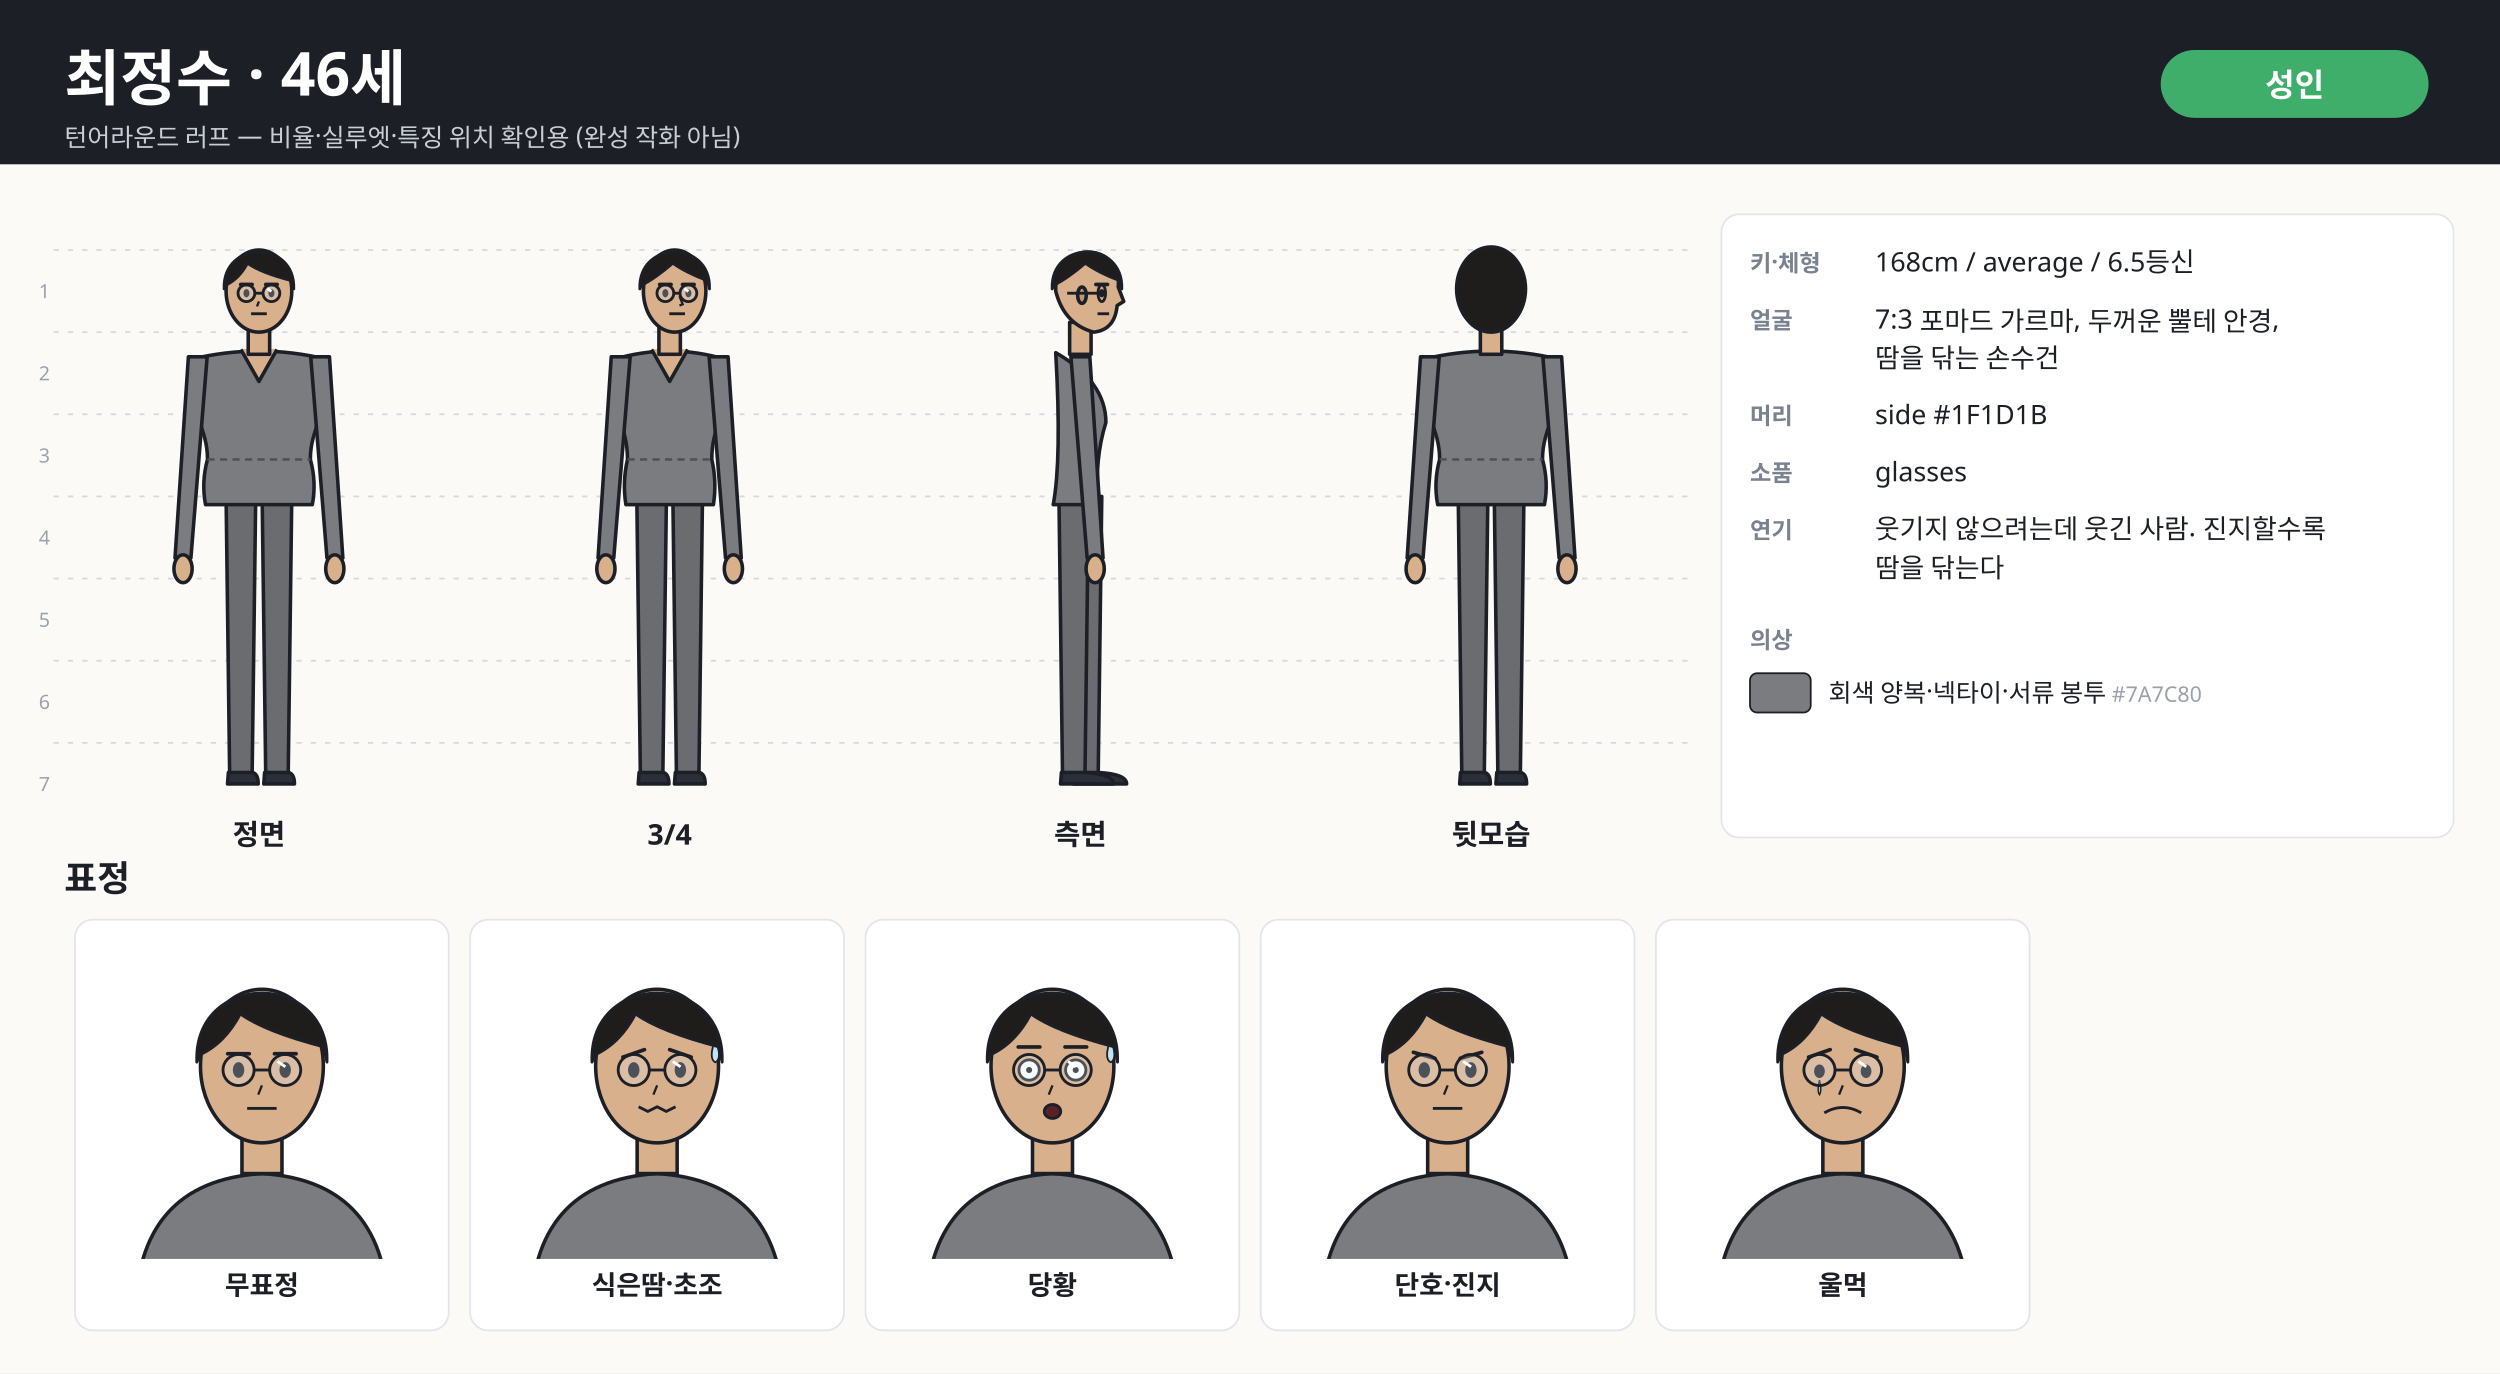
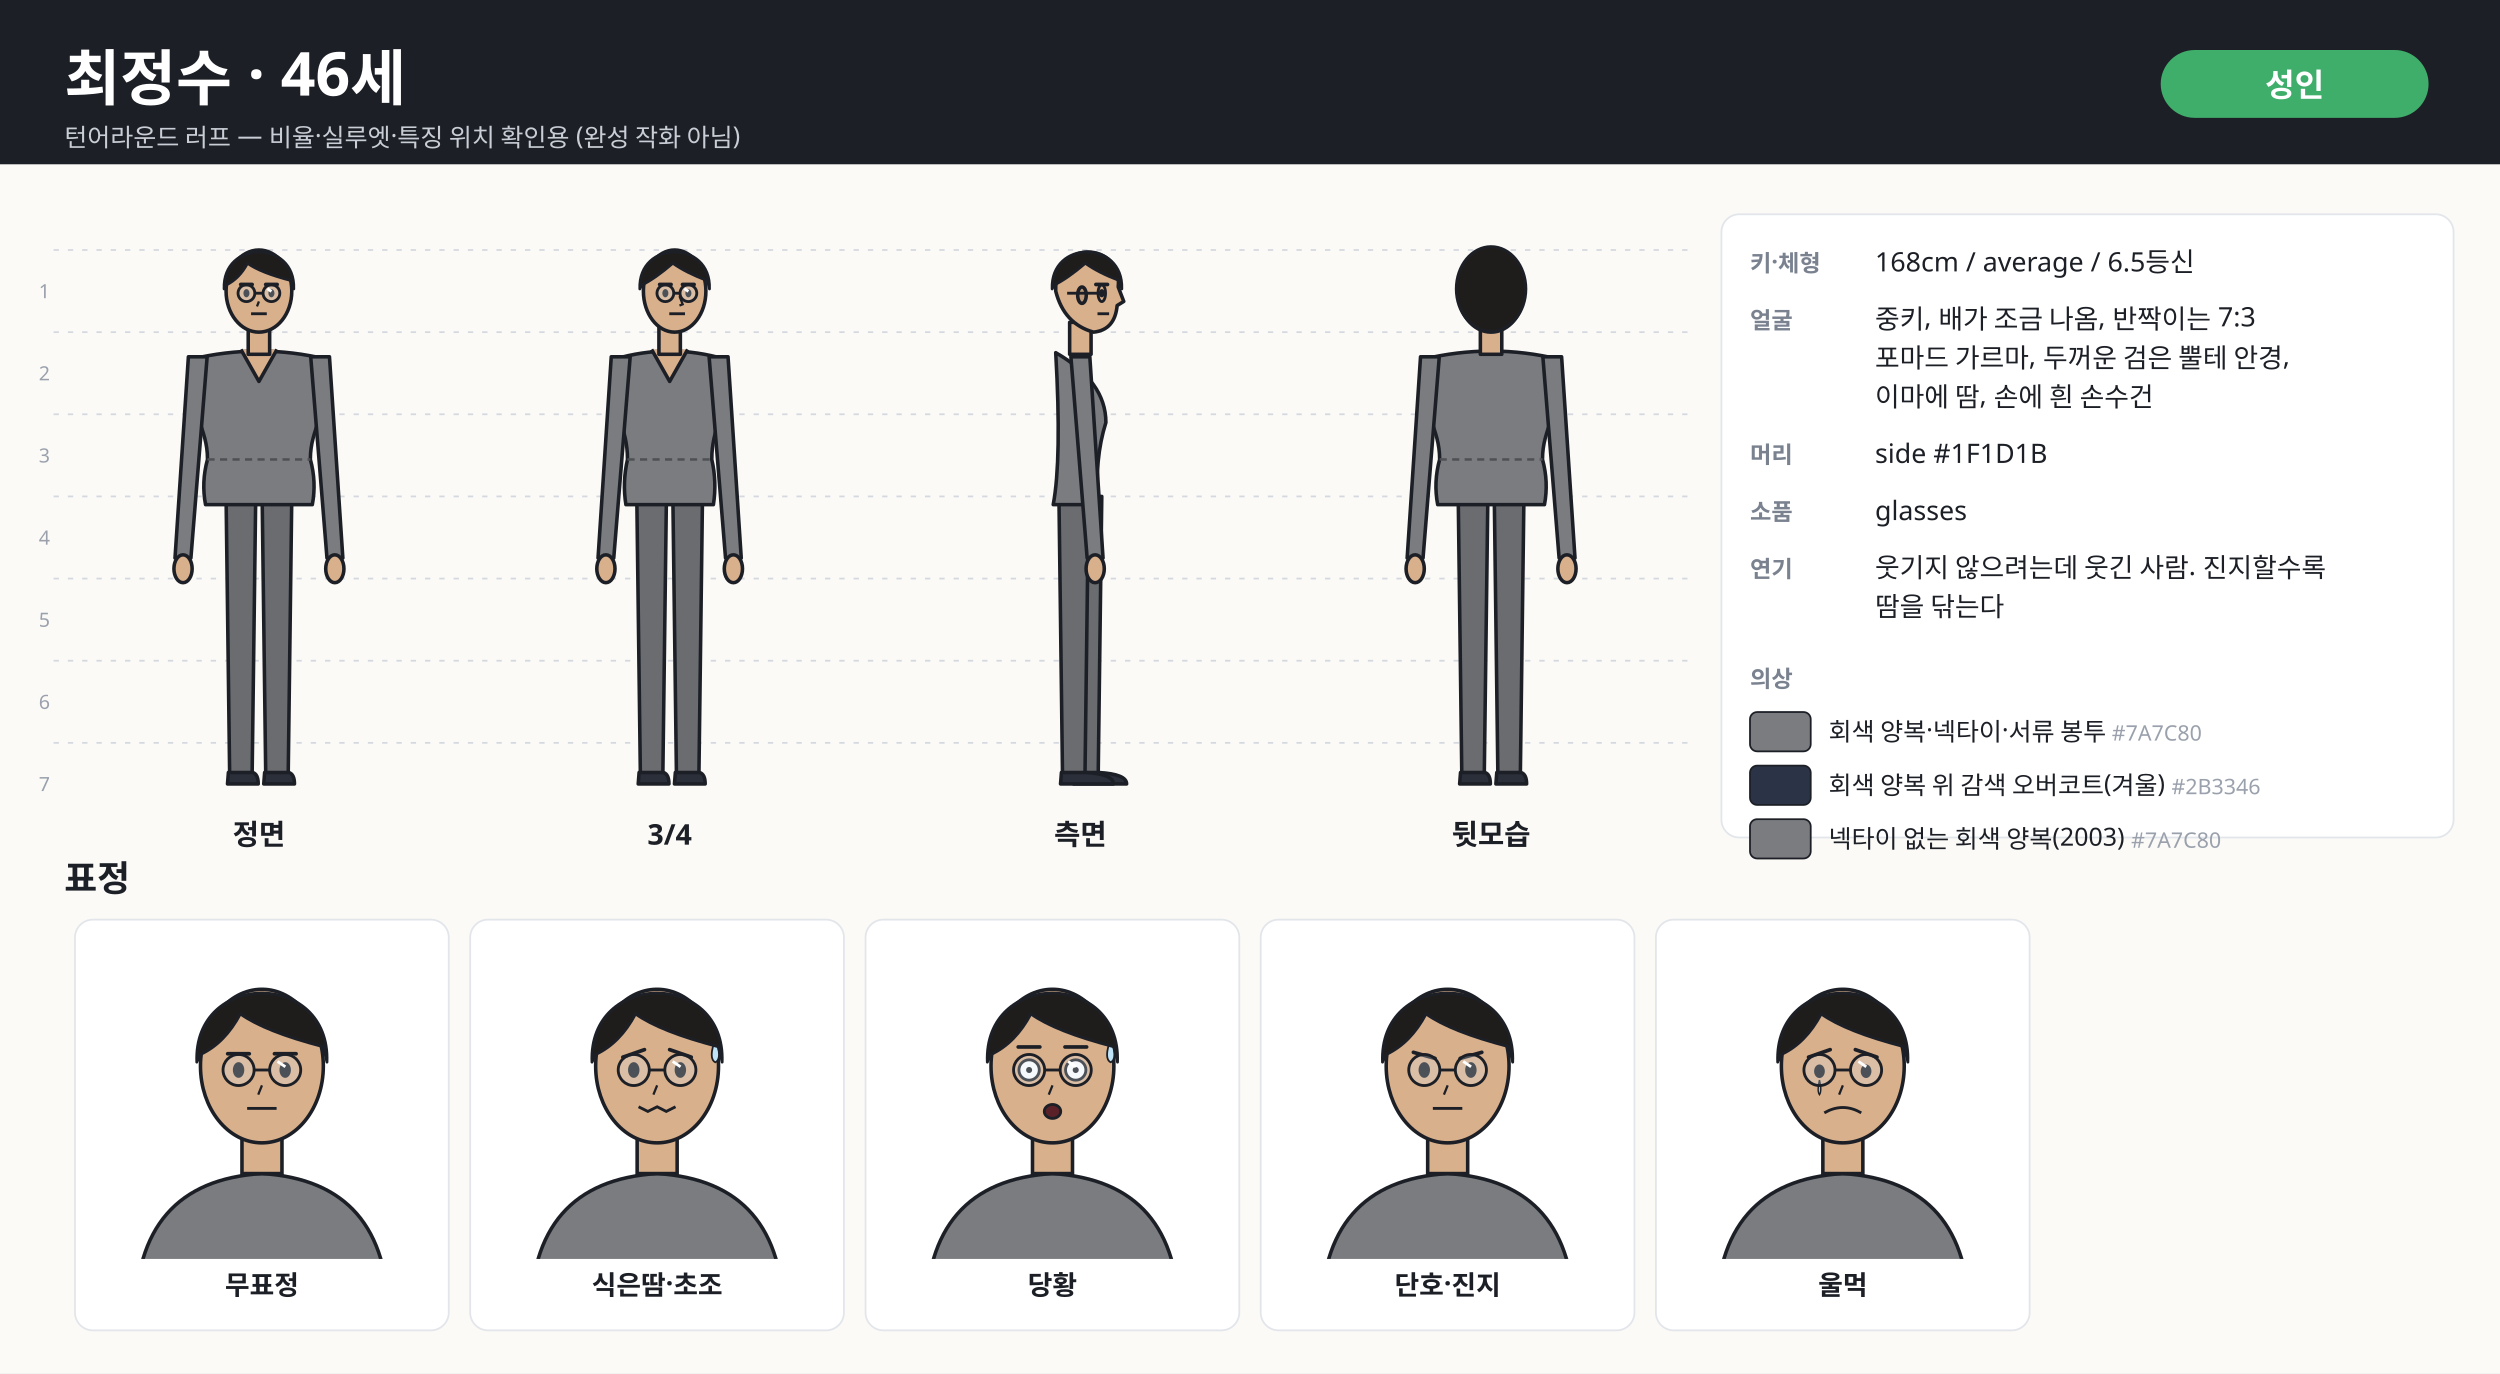
<svg xmlns="http://www.w3.org/2000/svg" viewBox="0 0 1400 769" width="1400" height="769" font-family="'Noto Sans KR','Apple SD Gothic Neo','Malgun Gothic',sans-serif">
  <rect width="1400" height="769" fill="#FBFAF7" />
  <rect x="0" y="0" width="1400" height="92" fill="#1C1F26" />
  <text x="36" y="56" font-size="34" font-weight="700" fill="#fff">최정수  ·  46세</text>
  <rect x="1210" y="28" width="150" height="38" rx="19" fill="#3FAE6A" />
  <text x="1285" y="54" font-size="18" fill="#fff" text-anchor="middle" font-weight="700">성인</text>
  <text x="36" y="82" font-size="14" fill="#C9CED6">턴어라운드 러프 — 비율·실루엣·특징 위치 확인용 (완성 작화 아님)</text>
  <line x1="30" y1="140" x2="950" y2="140" stroke="#D5D9DF" stroke-dasharray="3 5" />
  <text x="28" y="167" font-size="11" fill="#9AA1AC" text-anchor="end">1</text>
  <line x1="30" y1="186" x2="950" y2="186" stroke="#D5D9DF" stroke-dasharray="3 5" />
  <text x="28" y="213" font-size="11" fill="#9AA1AC" text-anchor="end">2</text>
  <line x1="30" y1="232" x2="950" y2="232" stroke="#D5D9DF" stroke-dasharray="3 5" />
  <text x="28" y="259" font-size="11" fill="#9AA1AC" text-anchor="end">3</text>
  <line x1="30" y1="278" x2="950" y2="278" stroke="#D5D9DF" stroke-dasharray="3 5" />
  <text x="28" y="305" font-size="11" fill="#9AA1AC" text-anchor="end">4</text>
  <line x1="30" y1="324" x2="950" y2="324" stroke="#D5D9DF" stroke-dasharray="3 5" />
  <text x="28" y="351" font-size="11" fill="#9AA1AC" text-anchor="end">5</text>
  <line x1="30" y1="370" x2="950" y2="370" stroke="#D5D9DF" stroke-dasharray="3 5" />
  <text x="28" y="397" font-size="11" fill="#9AA1AC" text-anchor="end">6</text>
  <line x1="30" y1="416" x2="950" y2="416" stroke="#D5D9DF" stroke-dasharray="3 5" />
  <text x="28" y="443" font-size="11" fill="#9AA1AC" text-anchor="end">7</text>
  <path d="M126.6,278.0 L128.6,433.5 L141.2,433.5 L143.2,278.0 Z" fill="#6A6C70" stroke="#1C1F26" stroke-width="2" stroke-linejoin="round" />
  <path d="M127.9,432.6 L127.4,439.0 L144.6,439.0 Q144.6,433.5 141.5,432.6 Z" fill="#2B2F3A" stroke="#1C1F26" stroke-width="2" stroke-linejoin="round" />
  <path d="M146.8,278.0 L148.8,433.5 L161.4,433.5 L163.4,278.0 Z" fill="#6A6C70" stroke="#1C1F26" stroke-width="2" stroke-linejoin="round" />
  <path d="M148.2,432.6 L147.7,439.0 L164.9,439.0 Q164.9,433.5 161.7,432.6 Z" fill="#2B2F3A" stroke="#1C1F26" stroke-width="2" stroke-linejoin="round" />
  <path d="M107.1,201.2 Q145.0,192.0 182.9,201.2 C183.7,234.3 173.8,238.9 173.8,257.3 Q177.3,270.0 174.9,282.6 L115.1,282.6 Q112.7,270.0 116.2,257.3 C116.2,238.9 106.3,234.3 107.1,201.2 Z" fill="#7A7C80" stroke="#1C1F26" stroke-width="2" stroke-linejoin="round" />
  <path d="M134.9,195.7 L145.0,213.6 L155.1,195.7" fill="#D9B08C" stroke="#1C1F26" stroke-width="2" stroke-linejoin="round" />
  <path d="M116.2,257.3 L173.8,257.3" stroke="#4F5053" stroke-width="1.4" stroke-dasharray="4 3" />
  <path d="M105.5,199.8 L98.0,312.5 L106.9,312.5 L116.0,199.8 Z" fill="#7A7C80" stroke="#1C1F26" stroke-width="2" stroke-linejoin="round" />
  <ellipse cx="102.5" cy="318.5" rx="5.1" ry="7.8" fill="#D9B08C" stroke="#1C1F26" stroke-width="2" stroke-linejoin="round" />
  <path d="M174.0,199.8 L183.1,312.5 L192.0,312.5 L184.5,199.8 Z" fill="#7A7C80" stroke="#1C1F26" stroke-width="2" stroke-linejoin="round" />
  <ellipse cx="187.5" cy="318.5" rx="5.1" ry="7.8" fill="#D9B08C" stroke="#1C1F26" stroke-width="2" stroke-linejoin="round" />
  <rect x="139.0" y="180.5" width="12.0" height="17.9" fill="#D9B08C" stroke="#1C1F26" stroke-width="2" stroke-linejoin="round" />
  <ellipse cx="145.0" cy="163.0" rx="18.4" ry="23.0" fill="#D9B08C" stroke="#1C1F26" stroke-width="2" stroke-linejoin="round" />
  <ellipse cx="138.0" cy="164.2" rx="1.7" ry="2.3" fill="#1C1F26" />
  <path d="M134.8,159.3 L141.2,159.3" stroke="#1C1F26" stroke-width="2.08" stroke-linecap="round" />
  <ellipse cx="152.0" cy="164.2" rx="1.7" ry="2.3" fill="#1C1F26" />
  <path d="M148.8,159.3 L155.2,159.3" stroke="#1C1F26" stroke-width="2.08" stroke-linecap="round" />
  <path d="M145.0,168.8 l-1.1,2.8" stroke="#1C1F26" stroke-width="1.28" fill="none" />
  <path d="M140.6,175.7 L149.4,175.7" stroke="#1C1F26" stroke-width="1.6" />
  <circle cx="138.0" cy="164.2" r="4.7" fill="#DDE8F0" fill-opacity="0.25" stroke="#1C1F26" stroke-width="1.6" />
  <circle cx="152.0" cy="164.2" r="4.7" fill="#DDE8F0" fill-opacity="0.25" stroke="#1C1F26" stroke-width="1.6" />
  <path d="M142.7,164.2 L147.3,164.2" stroke="#1C1F26" stroke-width="1.6" />
  <path d="M149.7,161.6 l2.3,1.6" stroke="#fff" stroke-width="1.6" />
  <path d="M125.5,161.8 C124.4,134.2 165.6,134.2 164.5,161.8 L163.4,157.2 Q145.9,152.7 138.6,147.4 Q134.0,156.1 126.6,159.6 Z" fill="#1F1D1B" stroke="#1C1F26" stroke-width="1.6" stroke-linejoin="round" />
  <text x="145" y="473" font-size="16" fill="#1C1F26" text-anchor="middle" font-weight="700">정면</text>
  <path d="M356.6,278.0 L358.6,433.5 L371.2,433.5 L373.2,278.0 Z" fill="#6A6C70" stroke="#1C1F26" stroke-width="2" stroke-linejoin="round" />
  <path d="M357.9,432.6 L357.4,439.0 L374.6,439.0 Q374.6,433.5 371.5,432.6 Z" fill="#2B2F3A" stroke="#1C1F26" stroke-width="2" stroke-linejoin="round" />
  <path d="M376.8,278.0 L378.8,433.5 L391.4,433.5 L393.4,278.0 Z" fill="#6A6C70" stroke="#1C1F26" stroke-width="2" stroke-linejoin="round" />
  <path d="M378.2,432.6 L377.7,439.0 L394.9,439.0 Q394.9,433.5 391.7,432.6 Z" fill="#2B2F3A" stroke="#1C1F26" stroke-width="2" stroke-linejoin="round" />
  <path d="M343.9,201.2 Q375.0,192.0 406.1,201.2 C406.7,234.3 398.6,238.9 398.6,257.3 Q401.5,270.0 399.5,282.6 L350.5,282.6 Q348.5,270.0 351.4,257.3 C351.4,238.9 343.3,234.3 343.9,201.2 Z" fill="#7A7C80" stroke="#1C1F26" stroke-width="2" stroke-linejoin="round" />
  <path d="M364.9,195.7 L375.0,213.6 L385.1,195.7" fill="#D9B08C" stroke="#1C1F26" stroke-width="2" stroke-linejoin="round" />
  <path d="M351.4,257.3 L398.6,257.3" stroke="#4F5053" stroke-width="1.4" stroke-dasharray="4 3" />
  <path d="M342.3,199.8 L334.9,312.5 L343.7,312.5 L352.9,199.8 Z" fill="#7A7C80" stroke="#1C1F26" stroke-width="2" stroke-linejoin="round" />
  <ellipse cx="339.3" cy="318.5" rx="5.1" ry="7.8" fill="#D9B08C" stroke="#1C1F26" stroke-width="2" stroke-linejoin="round" />
  <path d="M397.1,199.8 L406.3,312.5 L415.1,312.5 L407.7,199.8 Z" fill="#7A7C80" stroke="#1C1F26" stroke-width="2" stroke-linejoin="round" />
  <ellipse cx="410.7" cy="318.5" rx="5.1" ry="7.8" fill="#D9B08C" stroke="#1C1F26" stroke-width="2" stroke-linejoin="round" />
  <rect x="369.0" y="180.5" width="12.0" height="17.9" fill="#D9B08C" stroke="#1C1F26" stroke-width="2" stroke-linejoin="round" />
  <ellipse cx="377.8" cy="163.0" rx="17.5" ry="23.0" fill="#D9B08C" stroke="#1C1F26" stroke-width="2" stroke-linejoin="round" />
  <ellipse cx="372.6" cy="164.2" rx="1.7" ry="2.3" fill="#1C1F26" />
  <path d="M369.4,159.3 L375.8,159.3" stroke="#1C1F26" stroke-width="2.08" stroke-linecap="round" />
  <ellipse cx="385.5" cy="164.2" rx="1.7" ry="2.3" fill="#1C1F26" />
  <path d="M382.2,159.3 L388.7,159.3" stroke="#1C1F26" stroke-width="2.08" stroke-linecap="round" />
  <path d="M380.5,165.8 l1.8,4.6 l-1.8,0.7" stroke="#1C1F26" stroke-width="1.28" fill="none" />
  <path d="M374.8,175.7 L383.6,175.7" stroke="#1C1F26" stroke-width="1.6" />
  <circle cx="372.6" cy="164.2" r="4.7" fill="#DDE8F0" fill-opacity="0.25" stroke="#1C1F26" stroke-width="1.6" />
  <circle cx="385.5" cy="164.2" r="4.7" fill="#DDE8F0" fill-opacity="0.25" stroke="#1C1F26" stroke-width="1.6" />
  <path d="M377.3,164.2 L380.8,164.2" stroke="#1C1F26" stroke-width="1.6" />
  <path d="M383.2,161.6 l2.3,1.6" stroke="#fff" stroke-width="1.6" />
  <path d="M358.3,161.8 C357.2,134.2 398.4,134.2 397.3,161.8 L396.2,157.2 Q384.2,152.7 376.8,147.4 Q366.7,156.1 359.4,159.6 Z" fill="#1F1D1B" stroke="#1C1F26" stroke-width="1.6" stroke-linejoin="round" />
  <text x="375" y="473" font-size="16" fill="#1C1F26" text-anchor="middle" font-weight="700">3/4</text>
  <path d="M600.4,278.0 L602.4,433.5 L615.0,433.5 L617.0,278.0 Z" fill="#6A6C70" stroke="#1C1F26" stroke-width="2" stroke-linejoin="round" />
  <path d="M601.7,432.6 L601.2,439.0 L630.9,439.0 Q630.9,433.5 615.3,432.6 Z" fill="#2B2F3A" stroke="#1C1F26" stroke-width="2" stroke-linejoin="round" />
  <path d="M593.0,278.0 L595.0,433.5 L607.6,433.5 L609.6,278.0 Z" fill="#6A6C70" stroke="#1C1F26" stroke-width="2" stroke-linejoin="round" />
  <path d="M594.4,432.6 L593.9,439.0 L623.5,439.0 Q623.5,433.5 607.9,432.6 Z" fill="#2B2F3A" stroke="#1C1F26" stroke-width="2" stroke-linejoin="round" />
  <path d="M591.2,197.5 Q619.3,213.6 619.3,236.6 Q612.8,257.3 615.0,282.6 L589.8,282.6 Q594.6,257.3 591.2,197.5 Z" fill="#7A7C80" stroke="#1C1F26" stroke-width="2" stroke-linejoin="round" />
  <path d="M599.7,199.8 L608.8,312.5 L617.7,312.5 L610.3,199.8 Z" fill="#7A7C80" stroke="#1C1F26" stroke-width="2" stroke-linejoin="round" />
  <ellipse cx="613.3" cy="318.5" rx="5.1" ry="7.8" fill="#D9B08C" stroke="#1C1F26" stroke-width="2" stroke-linejoin="round" />
  <rect x="599.0" y="180.5" width="12.0" height="17.9" fill="#D9B08C" stroke="#1C1F26" stroke-width="2" stroke-linejoin="round" />
  <path d="M591.2,163.0 C590.3,133.1 628.9,135.4 626.2,160.7 L629.3,168.8 L625.6,171.1 Q624.3,184.8 612.4,186.0 Q595.8,181.4 591.2,163.0 Z" fill="#D9B08C" stroke="#1C1F26" stroke-width="2" stroke-linejoin="round" />
  <ellipse cx="605.9" cy="165.3" rx="2.4" ry="4.6" fill="#BE9A7B" stroke="#1C1F26" stroke-width="2" stroke-linejoin="round" />
  <ellipse cx="617.0" cy="164.2" rx="1.7" ry="2.3" fill="#1C1F26" />
  <path d="M613.7,159.3 L620.2,159.3" stroke="#1C1F26" stroke-width="2.08" stroke-linecap="round" />
  <path d="M614.6,175.7 L621.1,175.7" stroke="#1C1F26" stroke-width="1.6" />
  <ellipse cx="617.0" cy="164.2" rx="2.1" ry="4.7" fill="none" stroke="#1C1F26" stroke-width="1.6" />
  <path d="M614.9,164.2 L597.6,164.2" stroke="#1C1F26" stroke-width="1.6" />
  <path d="M589.2,161.8 C588.1,134.2 629.3,134.2 628.2,161.8 L627.1,157.2 Q615.1,152.7 607.8,147.4 Q597.6,156.1 590.3,159.6 Z" fill="#1F1D1B" stroke="#1C1F26" stroke-width="1.6" stroke-linejoin="round" />
  <text x="605" y="473" font-size="16" fill="#1C1F26" text-anchor="middle" font-weight="700">측면</text>
  <path d="M816.6,278.0 L818.6,433.5 L831.2,433.5 L833.2,278.0 Z" fill="#6A6C70" stroke="#1C1F26" stroke-width="2" stroke-linejoin="round" />
  <path d="M817.9,432.6 L817.4,439.0 L834.6,439.0 Q834.6,433.5 831.5,432.6 Z" fill="#2B2F3A" stroke="#1C1F26" stroke-width="2" stroke-linejoin="round" />
  <path d="M836.8,278.0 L838.8,433.5 L851.4,433.5 L853.4,278.0 Z" fill="#6A6C70" stroke="#1C1F26" stroke-width="2" stroke-linejoin="round" />
  <path d="M838.2,432.6 L837.7,439.0 L854.9,439.0 Q854.9,433.5 851.7,432.6 Z" fill="#2B2F3A" stroke="#1C1F26" stroke-width="2" stroke-linejoin="round" />
  <path d="M797.0,201.2 Q835.0,192.0 873.0,201.2 C873.7,234.3 863.8,238.9 863.8,257.3 Q867.3,270.0 864.9,282.6 L805.1,282.6 Q802.7,270.0 806.2,257.3 C806.2,238.9 796.3,234.3 797.0,201.2 Z" fill="#7A7C80" stroke="#1C1F26" stroke-width="2" stroke-linejoin="round" />
  <path d="M806.2,257.3 L863.8,257.3" stroke="#4F5053" stroke-width="1.4" stroke-dasharray="4 3" />
  <path d="M795.5,199.8 L788.0,312.5 L796.9,312.5 L806.0,199.8 Z" fill="#7A7C80" stroke="#1C1F26" stroke-width="2" stroke-linejoin="round" />
  <ellipse cx="792.5" cy="318.5" rx="5.1" ry="7.8" fill="#D9B08C" stroke="#1C1F26" stroke-width="2" stroke-linejoin="round" />
  <path d="M864.0,199.8 L873.1,312.5 L882.0,312.5 L874.5,199.8 Z" fill="#7A7C80" stroke="#1C1F26" stroke-width="2" stroke-linejoin="round" />
  <ellipse cx="877.5" cy="318.5" rx="5.1" ry="7.8" fill="#D9B08C" stroke="#1C1F26" stroke-width="2" stroke-linejoin="round" />
  <rect x="829.0" y="180.5" width="12.0" height="17.9" fill="#D9B08C" stroke="#1C1F26" stroke-width="2" stroke-linejoin="round" />
  <ellipse cx="835.0" cy="163.0" rx="18.4" ry="23.0" fill="#D9B08C" stroke="#1C1F26" stroke-width="2" stroke-linejoin="round" />
  <ellipse cx="835" cy="161.8" rx="19.5" ry="23.7" fill="#1F1D1B" stroke="#1C1F26" stroke-width="1.6" stroke-linejoin="round" />
  <text x="835" y="473" font-size="16" fill="#1C1F26" text-anchor="middle" font-weight="700">뒷모습</text>
  <rect x="964" y="120" width="410" height="349" rx="10" fill="#fff" stroke="#E2E5EA" />
  <text x="980" y="152" font-size="13" fill="#7A8290" font-weight="700">키·체형</text>
  <text x="1050" y="152" font-size="15" fill="#1C1F26" font-weight="normal" text-anchor="start">
    <tspan x="1050" dy="0.0">168cm / average / 6.5등신</tspan>
  </text>
  <text x="980" y="184" font-size="13" fill="#7A8290" font-weight="700">얼굴</text>
  <text x="1050" y="184" font-size="15" fill="#1C1F26" font-weight="normal" text-anchor="start">
-     <tspan x="1050" dy="0.0">7:3 포마드 가르마, 두꺼운 뿔테 안경,</tspan>
-     <tspan x="1050" dy="21.8">땀을 닦는 손수건</tspan>
-   </text>
-   <text x="980" y="237.5" font-size="13" fill="#7A8290" font-weight="700">머리</text>
-   <text x="1050" y="237.5" font-size="15" fill="#1C1F26" font-weight="normal" text-anchor="start">
+     <tspan x="1050" dy="0.0">중키, 배가 조금 나옴, 반짝이는 7:3</tspan>
+     <tspan x="1050" dy="21.8">포마드 가르마, 두꺼운 검은 뿔테 안경,</tspan>
+     <tspan x="1050" dy="21.8">이마에 땀, 손에 흰 손수건</tspan>
+   </text>
+   <text x="980" y="259.25" font-size="13" fill="#7A8290" font-weight="700">머리</text>
+   <text x="1050" y="259.25" font-size="15" fill="#1C1F26" font-weight="normal" text-anchor="start">
    <tspan x="1050" dy="0.0">side #1F1D1B</tspan>
  </text>
-   <text x="980" y="269.5" font-size="13" fill="#7A8290" font-weight="700">소품</text>
-   <text x="1050" y="269.5" font-size="15" fill="#1C1F26" font-weight="normal" text-anchor="start">
+   <text x="980" y="291.25" font-size="13" fill="#7A8290" font-weight="700">소품</text>
+   <text x="1050" y="291.25" font-size="15" fill="#1C1F26" font-weight="normal" text-anchor="start">
    <tspan x="1050" dy="0.0">glasses</tspan>
  </text>
-   <text x="980" y="301.5" font-size="13" fill="#7A8290" font-weight="700">연기</text>
-   <text x="1050" y="301.5" font-size="15" fill="#1C1F26" font-weight="normal" text-anchor="start">
+   <text x="980" y="323.25" font-size="13" fill="#7A8290" font-weight="700">연기</text>
+   <text x="1050" y="323.25" font-size="15" fill="#1C1F26" font-weight="normal" text-anchor="start">
    <tspan x="1050" dy="0.0">웃기지 않으려는데 웃긴 사람. 진지할수록</tspan>
    <tspan x="1050" dy="21.8">땀을 닦는다</tspan>
  </text>
-   <text x="980" y="363.0" font-size="13" fill="#7A8290" font-weight="700">의상</text>
-   <rect x="980" y="377.0" width="34" height="22" rx="4" fill="#7A7C80" stroke="#1C1F26" stroke-width="1" />
-   <text x="1024" y="393.0" font-size="14" fill="#1C1F26">회색 양복·넥타이·서류 봉투 <tspan fill="#9AA1AC" font-size="12">#7A7C80</tspan>
+   <text x="980" y="384.75" font-size="13" fill="#7A8290" font-weight="700">의상</text>
+   <rect x="980" y="398.75" width="34" height="22" rx="4" fill="#7A7C80" stroke="#1C1F26" stroke-width="1" />
+   <text x="1024" y="414.75" font-size="14" fill="#1C1F26">회색 양복·넥타이·서류 봉투 <tspan fill="#9AA1AC" font-size="12">#7A7C80</tspan>
+   </text>
+   <rect x="980" y="428.75" width="34" height="22" rx="4" fill="#2B3346" stroke="#1C1F26" stroke-width="1" />
+   <text x="1024" y="444.75" font-size="14" fill="#1C1F26">회색 양복 위 감색 오버코트(겨울) <tspan fill="#9AA1AC" font-size="12">#2B3346</tspan>
+   </text>
+   <rect x="980" y="458.75" width="34" height="22" rx="4" fill="#7A7C80" stroke="#1C1F26" stroke-width="1" />
+   <text x="1024" y="474.75" font-size="14" fill="#1C1F26">넥타이 없는 회색 양복(2003) <tspan fill="#9AA1AC" font-size="12">#7A7C80</tspan>
  </text>
  <text x="36" y="499" font-size="20" font-weight="700" fill="#1C1F26">표정</text>
  <rect x="42.0" y="515" width="209.3" height="230" rx="10" fill="#fff" stroke="#E2E5EA" />
  <svg x="42.0" y="515" width="209.3" height="190" overflow="hidden">
    <path d="M33.7,223.9 Q33.7,146.5 104.7,142.2 Q175.6,146.5 175.6,223.9 Z" fill="#7A7C80" stroke="#1C1F26" stroke-width="2" />
    <rect x="93.5" y="112.1" width="22.4" height="30.1" fill="#D9B08C" stroke="#1C1F26" stroke-width="2" />
    <ellipse cx="104.667" cy="82" rx="34.4" ry="43.0" fill="#D9B08C" stroke="#1C1F26" stroke-width="2" />
    <ellipse cx="91.6" cy="84.2" rx="3.2" ry="4.4" fill="#1C1F26" />
    <path d="M85.5,75.1 L97.6,75.1" stroke="#1C1F26" stroke-width="2.08" stroke-linecap="round" />
    <ellipse cx="117.7" cy="84.2" rx="3.2" ry="4.4" fill="#1C1F26" />
    <path d="M111.7,75.1 L123.8,75.1" stroke="#1C1F26" stroke-width="2.08" stroke-linecap="round" />
    <path d="M104.7,92.8 l-2.1,5.2" stroke="#1C1F26" stroke-width="1.28" fill="none" />
    <path d="M96.4,105.7 L112.9,105.7" stroke="#1C1F26" stroke-width="1.6" />
    <circle cx="91.6" cy="84.2" r="8.7" fill="#DDE8F0" fill-opacity="0.25" stroke="#1C1F26" stroke-width="1.6" />
    <circle cx="117.7" cy="84.2" r="8.7" fill="#DDE8F0" fill-opacity="0.25" stroke="#1C1F26" stroke-width="1.6" />
    <path d="M100.3,84.2 L109.0,84.2" stroke="#1C1F26" stroke-width="1.6" />
    <path d="M113.4,79.4 l4.4,3.0" stroke="#fff" stroke-width="1.6" />
    <path d="M68.2,79.8 C66.1,28.2 143.2,28.2 141.1,79.8 L139.1,71.2 Q106.4,62.7 92.6,52.8 Q84.0,69.1 70.3,75.5 Z" fill="#1F1D1B" stroke="#1C1F26" stroke-width="1.6" stroke-linejoin="round" />
  </svg>
  <text x="146.667" y="725.0" font-size="15" fill="#1C1F26" font-weight="700" text-anchor="middle">
    <tspan x="146.667" dy="0.0">무표정</tspan>
  </text>
  <rect x="263.3" y="515" width="209.3" height="230" rx="10" fill="#fff" stroke="#E2E5EA" />
  <svg x="263.3" y="515" width="209.3" height="190" overflow="hidden">
    <path d="M33.7,223.9 Q33.7,146.5 104.7,142.2 Q175.6,146.5 175.6,223.9 Z" fill="#7A7C80" stroke="#1C1F26" stroke-width="2" />
    <rect x="93.5" y="112.1" width="22.4" height="30.1" fill="#D9B08C" stroke="#1C1F26" stroke-width="2" />
    <ellipse cx="104.667" cy="82" rx="34.4" ry="43.0" fill="#D9B08C" stroke="#1C1F26" stroke-width="2" />
    <ellipse cx="91.6" cy="84.2" rx="3.2" ry="4.4" fill="#1C1F26" />
    <path d="M85.5,77.0 L97.6,72.8" stroke="#1C1F26" stroke-width="2.08" stroke-linecap="round" />
    <ellipse cx="117.7" cy="84.2" rx="3.2" ry="4.4" fill="#1C1F26" />
    <path d="M111.7,72.8 L123.8,77.0" stroke="#1C1F26" stroke-width="2.08" stroke-linecap="round" />
    <path d="M104.7,92.8 l-2.1,5.2" stroke="#1C1F26" stroke-width="1.28" fill="none" />
    <polyline points="94.3,104.8 99.5,107.4 104.7,104.8 109.8,107.4 115.0,104.8" fill="none" stroke="#1C1F26" stroke-width="1.6" />
    <path d="M137.3,67.0 q-4.1,10.8 0,12.9 q4.1,-2.1 0,-12.9" fill="#BFE3F7" stroke="#1C1F26" stroke-width="1" />
    <circle cx="91.6" cy="84.2" r="8.7" fill="#DDE8F0" fill-opacity="0.25" stroke="#1C1F26" stroke-width="1.6" />
    <circle cx="117.7" cy="84.2" r="8.7" fill="#DDE8F0" fill-opacity="0.25" stroke="#1C1F26" stroke-width="1.6" />
    <path d="M100.3,84.2 L109.0,84.2" stroke="#1C1F26" stroke-width="1.6" />
    <path d="M113.4,79.4 l4.4,3.0" stroke="#fff" stroke-width="1.6" />
    <path d="M68.2,79.8 C66.1,28.2 143.2,28.2 141.1,79.8 L139.1,71.2 Q106.4,62.7 92.6,52.8 Q84.0,69.1 70.3,75.5 Z" fill="#1F1D1B" stroke="#1C1F26" stroke-width="1.6" stroke-linejoin="round" />
  </svg>
  <text x="368" y="725.0" font-size="15" fill="#1C1F26" font-weight="700" text-anchor="middle">
    <tspan x="368" dy="0.0">식은땀·초조</tspan>
  </text>
  <rect x="484.7" y="515" width="209.3" height="230" rx="10" fill="#fff" stroke="#E2E5EA" />
  <svg x="484.7" y="515" width="209.3" height="190" overflow="hidden">
    <path d="M33.7,223.9 Q33.7,146.5 104.7,142.2 Q175.6,146.5 175.6,223.9 Z" fill="#7A7C80" stroke="#1C1F26" stroke-width="2" />
    <rect x="93.5" y="112.1" width="22.4" height="30.1" fill="#D9B08C" stroke="#1C1F26" stroke-width="2" />
    <ellipse cx="104.667" cy="82" rx="34.4" ry="43.0" fill="#D9B08C" stroke="#1C1F26" stroke-width="2" />
    <circle cx="91.6" cy="84.2" r="5.7" fill="#fff" stroke="#1C1F26" stroke-width="1.6" />
    <circle cx="91.6" cy="84.2" r="1.7" fill="#1C1F26" />
    <path d="M85.5,71.3 L97.6,71.3" stroke="#1C1F26" stroke-width="2.08" stroke-linecap="round" />
    <circle cx="117.7" cy="84.2" r="5.7" fill="#fff" stroke="#1C1F26" stroke-width="1.6" />
    <circle cx="117.7" cy="84.2" r="1.7" fill="#1C1F26" />
    <path d="M111.7,71.3 L123.8,71.3" stroke="#1C1F26" stroke-width="2.08" stroke-linecap="round" />
    <path d="M104.7,92.8 l-2.1,5.2" stroke="#1C1F26" stroke-width="1.28" fill="none" />
    <ellipse cx="104.7" cy="107.4" rx="4.6" ry="3.9" fill="#5A2228" stroke="#1C1F26" stroke-width="1.6" />
    <path d="M137.3,67.0 q-4.1,10.8 0,12.9 q4.1,-2.1 0,-12.9" fill="#BFE3F7" stroke="#1C1F26" stroke-width="1" />
    <circle cx="91.6" cy="84.2" r="8.7" fill="#DDE8F0" fill-opacity="0.25" stroke="#1C1F26" stroke-width="1.6" />
    <circle cx="117.7" cy="84.2" r="8.7" fill="#DDE8F0" fill-opacity="0.25" stroke="#1C1F26" stroke-width="1.6" />
    <path d="M100.3,84.2 L109.0,84.2" stroke="#1C1F26" stroke-width="1.6" />
    <path d="M113.4,79.4 l4.4,3.0" stroke="#fff" stroke-width="1.6" />
    <path d="M68.2,79.8 C66.1,28.2 143.2,28.2 141.1,79.8 L139.1,71.2 Q106.4,62.7 92.6,52.8 Q84.0,69.1 70.3,75.5 Z" fill="#1F1D1B" stroke="#1C1F26" stroke-width="1.6" stroke-linejoin="round" />
  </svg>
  <text x="589.333" y="725.0" font-size="15" fill="#1C1F26" font-weight="700" text-anchor="middle">
    <tspan x="589.333" dy="0.0">당황</tspan>
  </text>
  <rect x="706.0" y="515" width="209.3" height="230" rx="10" fill="#fff" stroke="#E2E5EA" />
  <svg x="706.0" y="515" width="209.3" height="190" overflow="hidden">
    <path d="M33.7,223.9 Q33.7,146.5 104.7,142.2 Q175.6,146.5 175.6,223.9 Z" fill="#7A7C80" stroke="#1C1F26" stroke-width="2" />
    <rect x="93.5" y="112.1" width="22.4" height="30.1" fill="#D9B08C" stroke="#1C1F26" stroke-width="2" />
    <ellipse cx="104.667" cy="82" rx="34.4" ry="43.0" fill="#D9B08C" stroke="#1C1F26" stroke-width="2" />
    <ellipse cx="91.6" cy="84.2" rx="3.2" ry="4.4" fill="#1C1F26" />
    <path d="M85.5,74.3 L97.6,77.7" stroke="#1C1F26" stroke-width="2.08" stroke-linecap="round" />
    <ellipse cx="117.7" cy="84.2" rx="3.2" ry="4.4" fill="#1C1F26" />
    <path d="M111.7,77.7 L123.8,74.3" stroke="#1C1F26" stroke-width="2.08" stroke-linecap="round" />
    <path d="M104.7,92.8 l-2.1,5.2" stroke="#1C1F26" stroke-width="1.28" fill="none" />
    <path d="M96.4,105.7 L112.9,105.7" stroke="#1C1F26" stroke-width="1.6" />
    <circle cx="91.6" cy="84.2" r="8.7" fill="#DDE8F0" fill-opacity="0.25" stroke="#1C1F26" stroke-width="1.6" />
    <circle cx="117.7" cy="84.2" r="8.7" fill="#DDE8F0" fill-opacity="0.25" stroke="#1C1F26" stroke-width="1.6" />
    <path d="M100.3,84.2 L109.0,84.2" stroke="#1C1F26" stroke-width="1.6" />
    <path d="M113.4,79.4 l4.4,3.0" stroke="#fff" stroke-width="1.6" />
    <path d="M68.2,79.8 C66.1,28.2 143.2,28.2 141.1,79.8 L139.1,71.2 Q106.4,62.7 92.6,52.8 Q84.0,69.1 70.3,75.5 Z" fill="#1F1D1B" stroke="#1C1F26" stroke-width="1.6" stroke-linejoin="round" />
  </svg>
  <text x="810.667" y="725.0" font-size="15" fill="#1C1F26" font-weight="700" text-anchor="middle">
    <tspan x="810.667" dy="0.0">단호·진지</tspan>
  </text>
  <rect x="927.3" y="515" width="209.3" height="230" rx="10" fill="#fff" stroke="#E2E5EA" />
  <svg x="927.3" y="515" width="209.3" height="190" overflow="hidden">
    <path d="M33.7,223.9 Q33.7,146.5 104.7,142.2 Q175.6,146.5 175.6,223.9 Z" fill="#7A7C80" stroke="#1C1F26" stroke-width="2" />
    <rect x="93.5" y="112.1" width="22.4" height="30.1" fill="#D9B08C" stroke="#1C1F26" stroke-width="2" />
    <ellipse cx="104.667" cy="82" rx="34.4" ry="43.0" fill="#D9B08C" stroke="#1C1F26" stroke-width="2" />
    <ellipse cx="91.6" cy="84.9" rx="3.0" ry="3.8" fill="#1C1F26" />
    <path d="M91.6,89.8 q-1.5,6.1 0,8.3 q1.5,-2.3 0,-8.3" fill="#8EC8F0" stroke="#1C1F26" stroke-width="0.8" />
    <path d="M85.5,77.0 L97.6,72.8" stroke="#1C1F26" stroke-width="2.08" stroke-linecap="round" />
    <ellipse cx="117.7" cy="84.9" rx="3.0" ry="3.8" fill="#1C1F26" />
    <path d="M111.7,72.8 L123.8,77.0" stroke="#1C1F26" stroke-width="2.08" stroke-linecap="round" />
    <path d="M104.7,92.8 l-2.1,5.2" stroke="#1C1F26" stroke-width="1.28" fill="none" />
    <path d="M94.3,108.2 Q104.7,102.2 115.0,108.2" fill="none" stroke="#1C1F26" stroke-width="1.6" />
    <circle cx="91.6" cy="84.2" r="8.7" fill="#DDE8F0" fill-opacity="0.25" stroke="#1C1F26" stroke-width="1.6" />
    <circle cx="117.7" cy="84.2" r="8.7" fill="#DDE8F0" fill-opacity="0.25" stroke="#1C1F26" stroke-width="1.6" />
    <path d="M100.3,84.2 L109.0,84.2" stroke="#1C1F26" stroke-width="1.6" />
    <path d="M113.4,79.4 l4.4,3.0" stroke="#fff" stroke-width="1.6" />
    <path d="M68.2,79.8 C66.1,28.2 143.2,28.2 141.1,79.8 L139.1,71.2 Q106.4,62.7 92.6,52.8 Q84.0,69.1 70.3,75.5 Z" fill="#1F1D1B" stroke="#1C1F26" stroke-width="1.6" stroke-linejoin="round" />
  </svg>
  <text x="1032.0" y="725.0" font-size="15" fill="#1C1F26" font-weight="700" text-anchor="middle">
    <tspan x="1032.0" dy="0.0">울먹</tspan>
  </text>
</svg>
